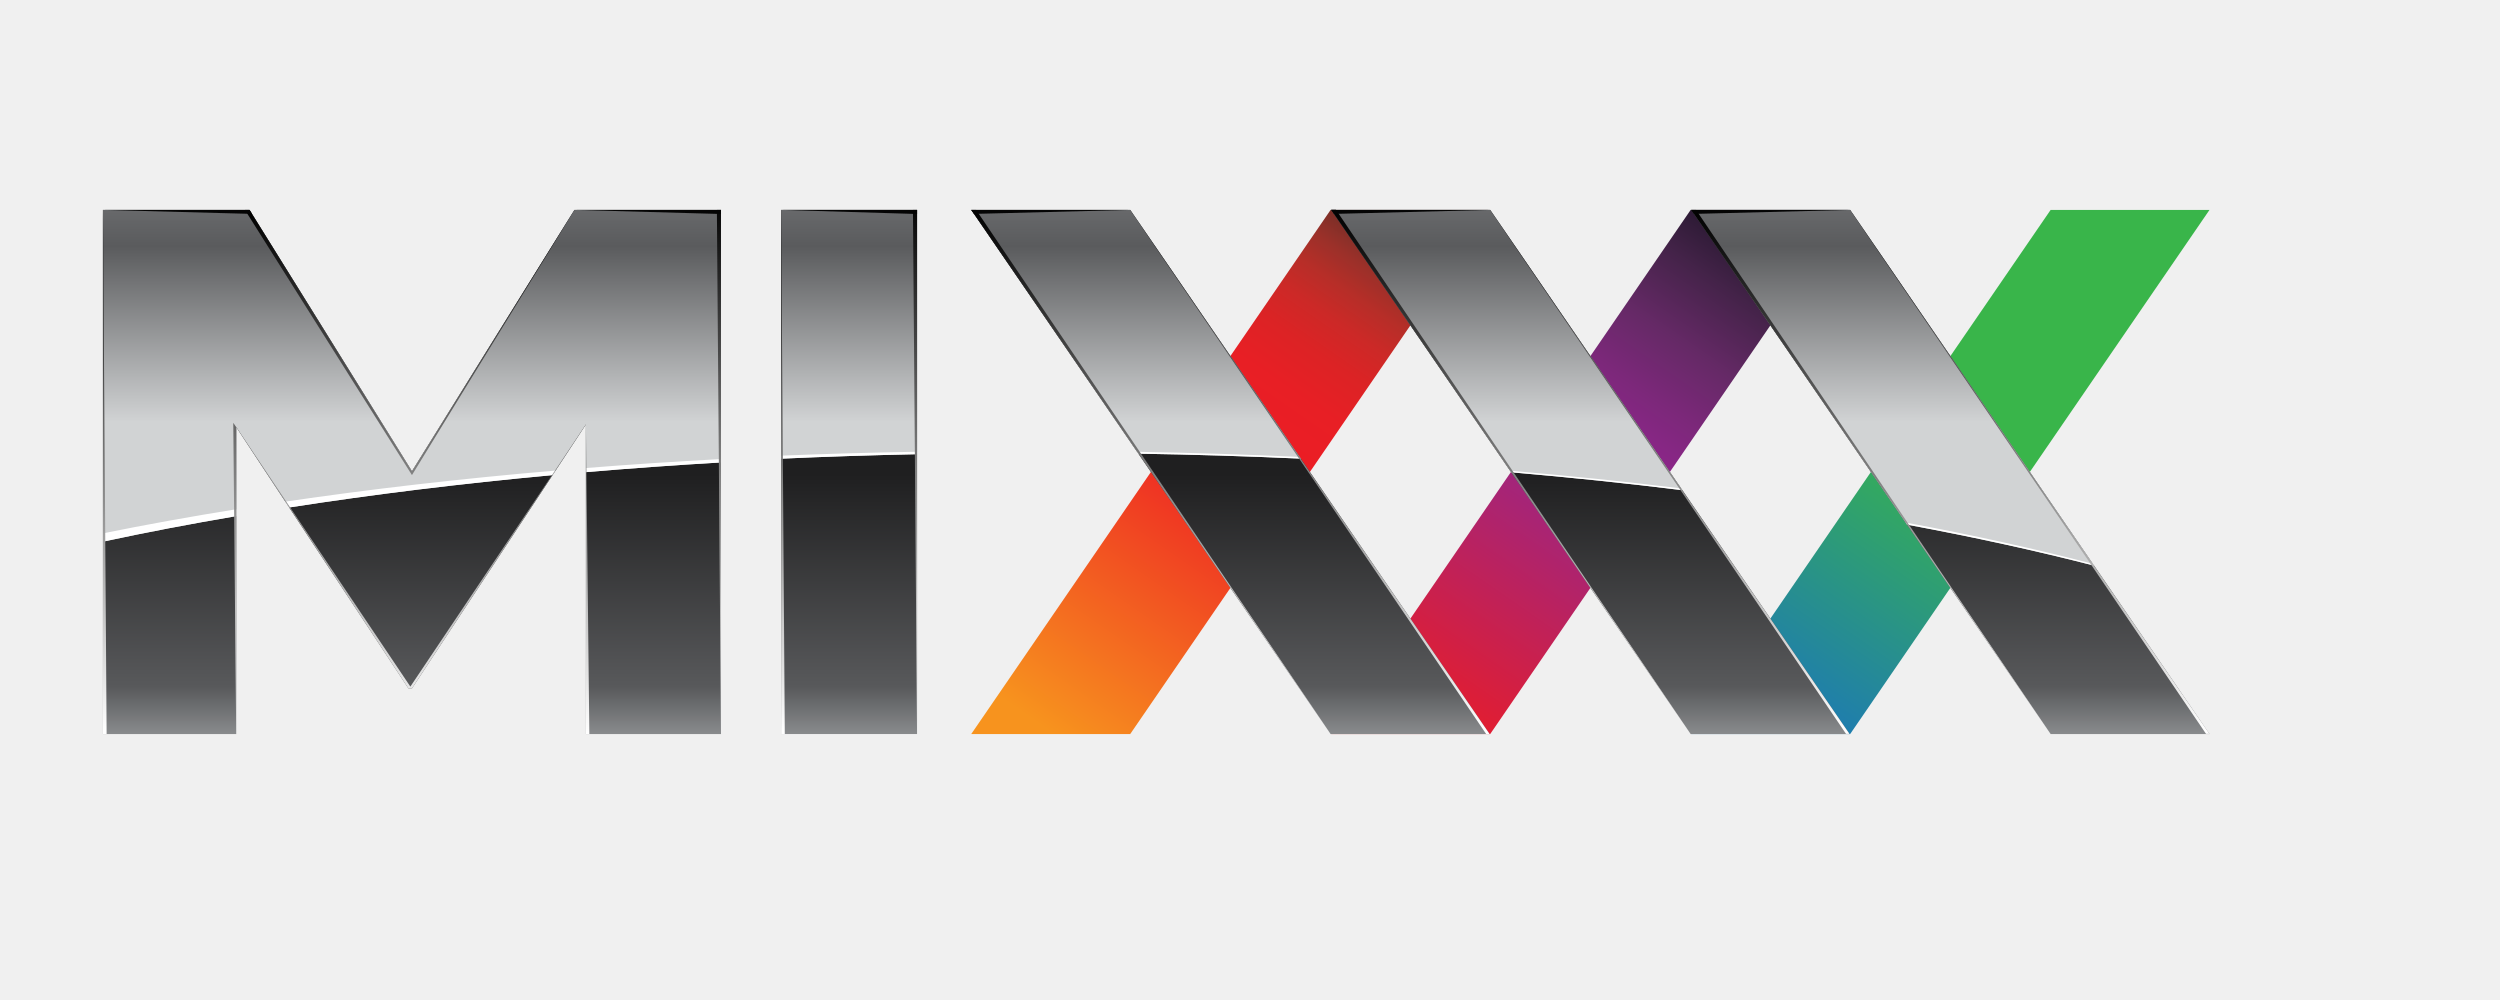
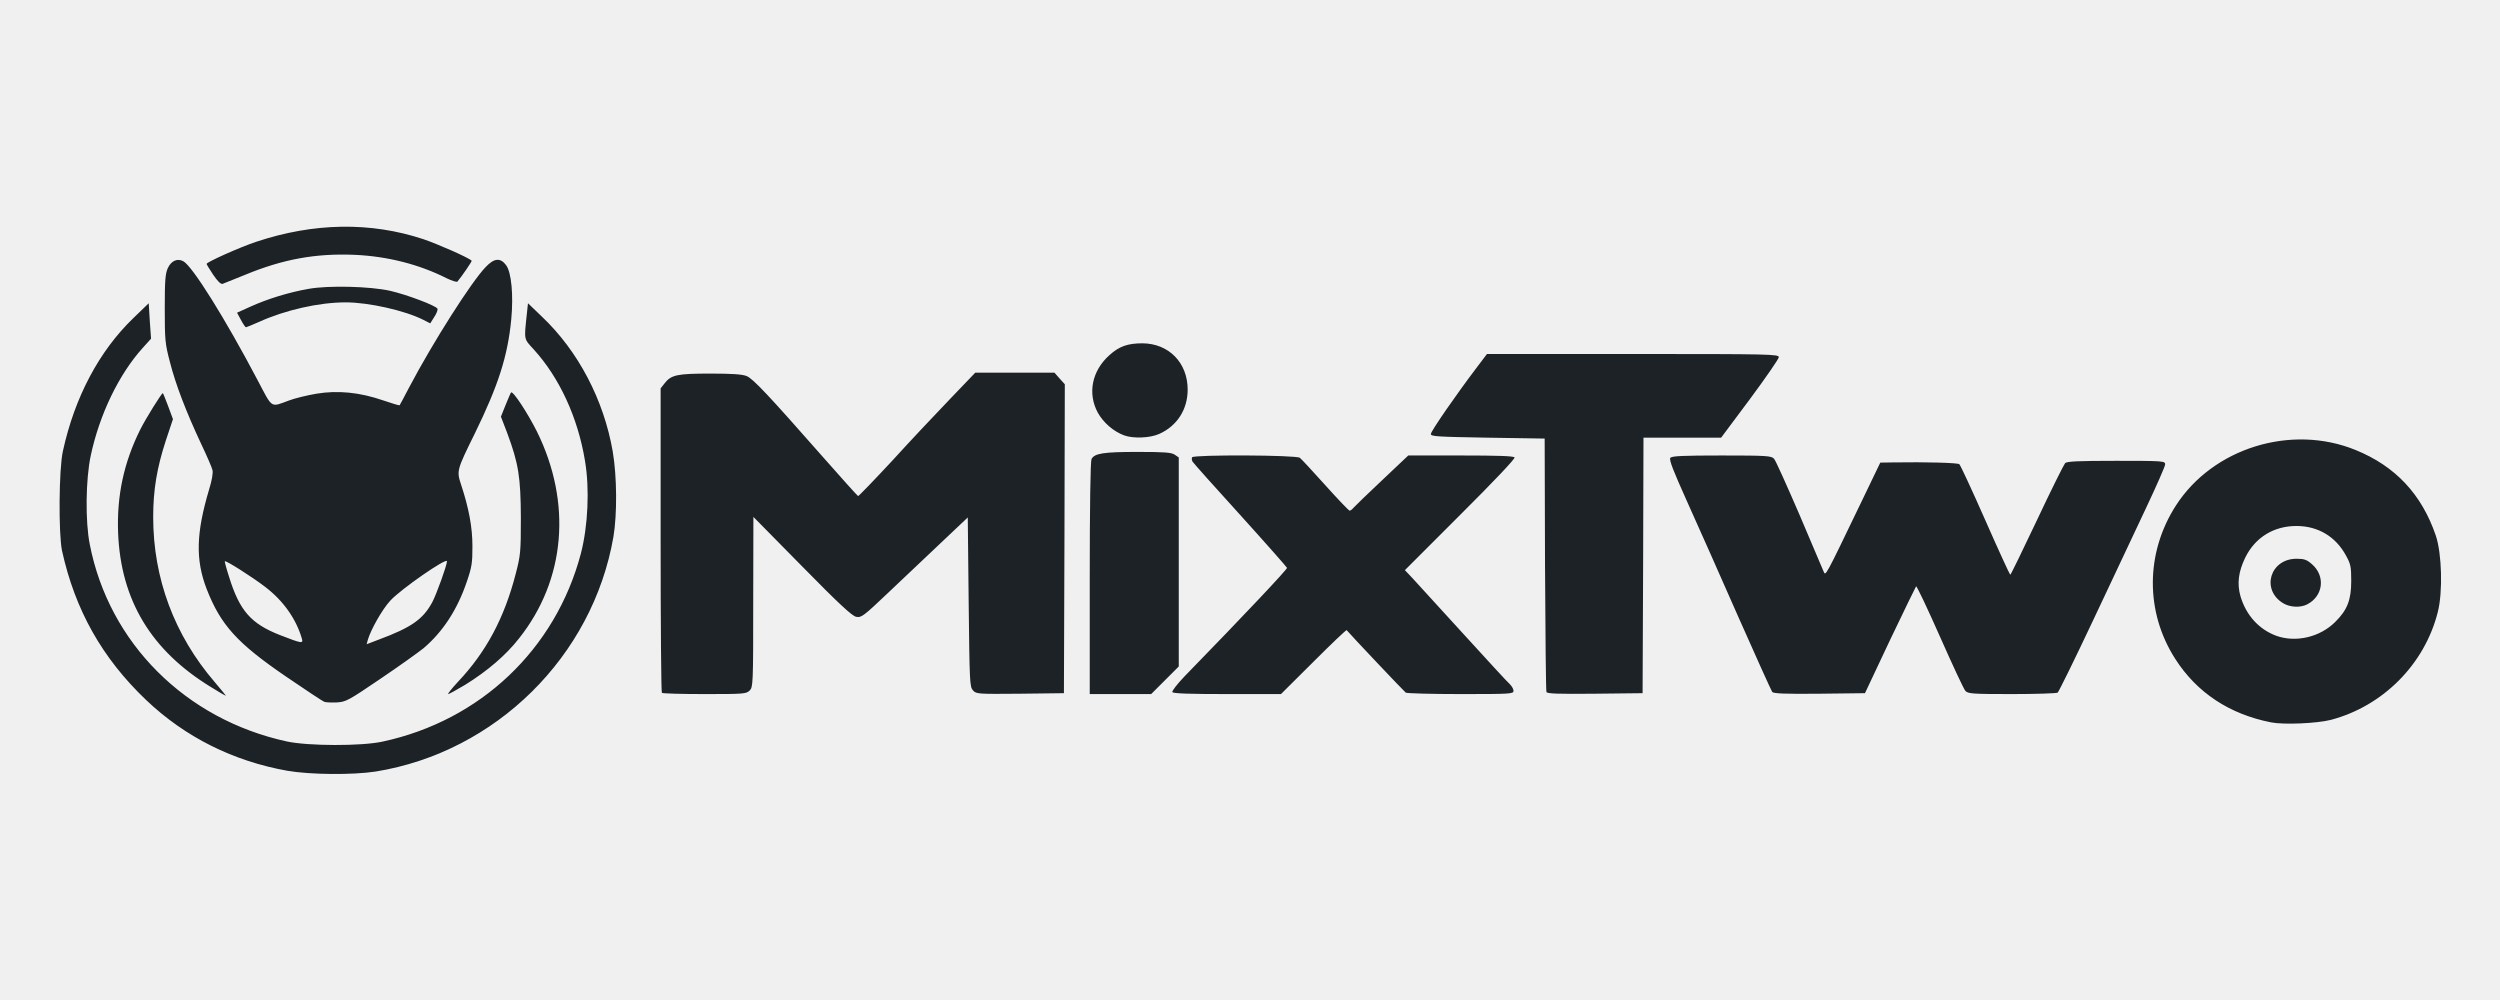
- <svg xmlns="http://www.w3.org/2000/svg" width="340" height="136" viewBox="0 0 340 136" version="1.1" id="svg3084">
-   <defs id="defs3078">
-     <linearGradient gradientTransform="translate(-239.3499,-21.7354)" y2="177.135" x2="20.25" y1="211.925" x1="20.25" gradientUnits="userSpaceOnUse" id="SVGID_23_">
-       <stop id="stop441" style="stop-color:#FFFFFF" offset="0" />
-       <stop id="stop443" style="stop-color:#000000" offset="1" />
-     </linearGradient>
-     <linearGradient gradientTransform="translate(-239.3499,-21.7354)" y2="177.241" x2="20.31" y1="211.636" x1="20.31" gradientUnits="userSpaceOnUse" id="SVGID_22_">
-       <stop id="stop434" style="stop-color:#FFFFFF" offset="0" />
-       <stop id="stop436" style="stop-color:#000000" offset="1" />
-     </linearGradient>
-     <linearGradient gradientTransform="translate(-239.3499,-21.7354)" y2="177.528" x2="8.663" y1="211.636" x1="8.663" gradientUnits="userSpaceOnUse" id="SVGID_21_">
-       <stop id="stop427" style="stop-color:#FFFFFF" offset="0" />
-       <stop id="stop429" style="stop-color:#000000" offset="1" />
-     </linearGradient>
-     <linearGradient gradientTransform="translate(-239.3499,-21.7354)" y2="176.641" x2="31.853" y1="211.636" x1="31.853" gradientUnits="userSpaceOnUse" id="SVGID_20_">
-       <stop id="stop420" style="stop-color:#FFFFFF" offset="0" />
-       <stop id="stop422" style="stop-color:#000000" offset="1" />
-     </linearGradient>
-     <linearGradient gradientTransform="translate(-239.3499,-21.7354)" y2="175.927" x2="126.626" y1="211.624" x1="126.626" gradientUnits="userSpaceOnUse" id="SVGID_18_">
-       <stop id="stop404" style="stop-color:#FFFFFF" offset="0" />
-       <stop id="stop406" style="stop-color:#000000" offset="1" />
-     </linearGradient>
-     <linearGradient gradientTransform="translate(-239.3499,-21.7354)" y2="177.22" x2="116.18" y1="211.975" x1="116.18" gradientUnits="userSpaceOnUse" id="SVGID_19_">
-       <stop id="stop411" style="stop-color:#FFFFFF" offset="0" />
-       <stop id="stop413" style="stop-color:#000000" offset="1" />
-     </linearGradient>
-     <linearGradient gradientTransform="translate(-239.3499,-21.7354)" y2="175.927" x2="102.966" y1="211.624" x1="102.966" gradientUnits="userSpaceOnUse" id="SVGID_16_">
-       <stop id="stop388" style="stop-color:#FFFFFF" offset="0" />
-       <stop id="stop390" style="stop-color:#000000" offset="1" />
-     </linearGradient>
-     <linearGradient gradientTransform="translate(-239.3499,-21.7354)" y2="177.22" x2="92.521" y1="211.975" x1="92.521" gradientUnits="userSpaceOnUse" id="SVGID_17_">
-       <stop id="stop395" style="stop-color:#FFFFFF" offset="0" />
-       <stop id="stop397" style="stop-color:#000000" offset="1" />
-     </linearGradient>
-     <linearGradient gradientTransform="translate(-239.3499,-21.7354)" y2="175.938" x2="79.318" y1="211.636" x1="79.318" gradientUnits="userSpaceOnUse" id="SVGID_14_">
-       <stop id="stop372" style="stop-color:#FFFFFF" offset="0" />
-       <stop id="stop374" style="stop-color:#000000" offset="1" />
-     </linearGradient>
-     <linearGradient gradientTransform="translate(-239.3499,-21.7354)" y2="177.232" x2="68.873" y1="211.986" x1="68.873" gradientUnits="userSpaceOnUse" id="SVGID_15_">
-       <stop id="stop379" style="stop-color:#FFFFFF" offset="0" />
-       <stop id="stop381" style="stop-color:#000000" offset="1" />
-     </linearGradient>
-     <linearGradient gradientTransform="translate(-239.3499,-21.7354)" y2="177.644" x2="0.151" y1="211.457" x1="0.151" gradientUnits="userSpaceOnUse" id="SVGID_13_">
-       <stop id="stop365" style="stop-color:#FFFFFF" offset="0" />
-       <stop id="stop367" style="stop-color:#000000" offset="1" />
-     </linearGradient>
-     <linearGradient gradientTransform="translate(-239.3499,-21.7354)" y2="177.644" x2="44.689" y1="211.457" x1="44.689" gradientUnits="userSpaceOnUse" id="SVGID_12_">
-       <stop id="stop358" style="stop-color:#FFFFFF" offset="0" />
-       <stop id="stop360" style="stop-color:#000000" offset="1" />
-     </linearGradient>
-     <linearGradient gradientTransform="translate(-239.3499,-21.7354)" y2="176.29" x2="40.463" y1="212.223" x1="40.463" gradientUnits="userSpaceOnUse" id="SVGID_11_">
-       <stop id="stop351" style="stop-color:#FFFFFF" offset="0" />
-       <stop id="stop353" style="stop-color:#000000" offset="1" />
-     </linearGradient>
-     <linearGradient gradientTransform="translate(-239.3499,-21.7354)" y2="176.29" x2="53.368" y1="212.223" x1="53.368" gradientUnits="userSpaceOnUse" id="SVGID_10_">
-       <stop id="stop344" style="stop-color:#FFFFFF" offset="0" />
-       <stop id="stop346" style="stop-color:#000000" offset="1" />
-     </linearGradient>
-     <linearGradient y2="191.133" x2="65.429" y1="172.518" x1="65.429" gradientUnits="userSpaceOnUse" id="SVGID_9_" gradientTransform="matrix(0.2645833,0,0,0.2645833,1.6526213e-7,260.2229)">
-       <stop id="stop333" style="stop-color:#828486" offset="0" />
-       <stop id="stop335" style="stop-color:#5A5B5D" offset="0.379" />
-       <stop id="stop337" style="stop-color:#D1D3D4" offset="1" />
-     </linearGradient>
-     <linearGradient gradientTransform="translate(-239.3499,-21.7354)" y2="213.476" x2="74.096" y1="177.286" x1="74.096" gradientUnits="userSpaceOnUse" id="SVGID_4_">
-       <stop id="stop286" style="stop-color:#1F1F20" offset="0.478" />
-       <stop id="stop288" style="stop-color:#58595B" offset="0.863" />
-       <stop id="stop290" style="stop-color:#A5A8AA" offset="1" />
-     </linearGradient>
-     <linearGradient gradientTransform="translate(-239.3499,-21.7354)" y2="213.476" x2="97.754" y1="177.286" x1="97.754" gradientUnits="userSpaceOnUse" id="SVGID_5_">
-       <stop id="stop295" style="stop-color:#1F1F20" offset="0.478" />
-       <stop id="stop297" style="stop-color:#58595B" offset="0.863" />
-       <stop id="stop299" style="stop-color:#A5A8AA" offset="1" />
-     </linearGradient>
-     <linearGradient gradientTransform="translate(-239.3499,-21.7354)" y2="213.476" x2="121.411" y1="177.286" x1="121.411" gradientUnits="userSpaceOnUse" id="SVGID_6_">
-       <stop id="stop304" style="stop-color:#1F1F20" offset="0.478" />
-       <stop id="stop306" style="stop-color:#58595B" offset="0.863" />
-       <stop id="stop308" style="stop-color:#A5A8AA" offset="1" />
-     </linearGradient>
-     <linearGradient gradientTransform="translate(-239.3499,-21.7354)" y2="213.476" x2="49.035" y1="177.286" x1="49.035" gradientUnits="userSpaceOnUse" id="SVGID_7_">
-       <stop id="stop313" style="stop-color:#1F1F20" offset="0.478" />
-       <stop id="stop315" style="stop-color:#58595B" offset="0.863" />
-       <stop id="stop317" style="stop-color:#A5A8AA" offset="1" />
-     </linearGradient>
-     <linearGradient gradientTransform="translate(-239.3499,-21.7354)" y2="213.476" x2="20.309" y1="177.286" x1="20.309" gradientUnits="userSpaceOnUse" id="SVGID_8_">
-       <stop id="stop322" style="stop-color:#1F1F20" offset="0.478" />
-       <stop id="stop324" style="stop-color:#58595B" offset="0.863" />
-       <stop id="stop326" style="stop-color:#A5A8AA" offset="1" />
-     </linearGradient>
-     <linearGradient gradientTransform="translate(-239.3499,-21.7354)" y2="211.5" x2="85.934" y1="177.134" x1="109.707" gradientUnits="userSpaceOnUse" id="SVGID_3_">
-       <stop id="stop267" style="stop-color:#130E1E" offset="0" />
-       <stop id="stop269" style="stop-color:#1C1426" offset="0.023" />
-       <stop id="stop271" style="stop-color:#442349" offset="0.145" />
-       <stop id="stop273" style="stop-color:#652966" offset="0.255" />
-       <stop id="stop275" style="stop-color:#7C287A" offset="0.351" />
-       <stop id="stop277" style="stop-color:#8B2688" offset="0.429" />
-       <stop id="stop279" style="stop-color:#91278F" offset="0.478" />
-       <stop id="stop281" style="stop-color:#ED1C24" offset="1" />
-     </linearGradient>
-     <linearGradient gradientTransform="translate(-239.3499,-21.7354)" y2="211.5" x2="62.274" y1="177.132" x1="86.048" gradientUnits="userSpaceOnUse" id="SVGID_2_">
-       <stop id="stop242" style="stop-color:#381F1F" offset="0" />
-       <stop id="stop244" style="stop-color:#3A1F20" offset="0.002" />
-       <stop id="stop246" style="stop-color:#5B2926" offset="0.038" />
-       <stop id="stop248" style="stop-color:#7C2F28" offset="0.076" />
-       <stop id="stop250" style="stop-color:#9B3029" offset="0.117" />
-       <stop id="stop252" style="stop-color:#B62E28" offset="0.163" />
-       <stop id="stop254" style="stop-color:#CC2927" offset="0.213" />
-       <stop id="stop256" style="stop-color:#DC2325" offset="0.271" />
-       <stop id="stop258" style="stop-color:#E81F25" offset="0.344" />
-       <stop id="stop260" style="stop-color:#ED1C24" offset="0.478" />
-       <stop id="stop262" style="stop-color:#F7931E" offset="1" />
-     </linearGradient>
-     <linearGradient gradientTransform="translate(-239.3499,-21.7354)" y2="211.5" x2="109.59" y1="177.134" x1="133.363" gradientUnits="userSpaceOnUse" id="SVGID_1_">
-       <stop id="stop235" style="stop-color:#39B54A" offset="0.478" />
-       <stop id="stop237" style="stop-color:#1B75BC" offset="1" />
-     </linearGradient>
-     <linearGradient y2="177.135" x2="20.25" y1="211.925" x1="20.25" gradientUnits="userSpaceOnUse" id="SVGID_23_-3">
-       <stop id="stop441-6" style="stop-color:#FFFFFF" offset="0" />
-       <stop id="stop443-7" style="stop-color:#000000" offset="1" />
-     </linearGradient>
-     <linearGradient y2="177.241" x2="20.31" y1="211.636" x1="20.31" gradientUnits="userSpaceOnUse" id="SVGID_22_-5">
-       <stop id="stop434-3" style="stop-color:#FFFFFF" offset="0" />
-       <stop id="stop436-5" style="stop-color:#000000" offset="1" />
-     </linearGradient>
-     <linearGradient y2="177.528" x2="8.663" y1="211.636" x1="8.663" gradientUnits="userSpaceOnUse" id="SVGID_21_-6">
-       <stop id="stop427-2" style="stop-color:#FFFFFF" offset="0" />
-       <stop id="stop429-9" style="stop-color:#000000" offset="1" />
-     </linearGradient>
-     <linearGradient y2="176.641" x2="31.853" y1="211.636" x1="31.853" gradientUnits="userSpaceOnUse" id="SVGID_20_-1">
-       <stop id="stop420-2" style="stop-color:#FFFFFF" offset="0" />
-       <stop id="stop422-7" style="stop-color:#000000" offset="1" />
-     </linearGradient>
-     <linearGradient y2="175.927" x2="126.626" y1="211.624" x1="126.626" gradientUnits="userSpaceOnUse" id="SVGID_18_-0">
-       <stop id="stop404-9" style="stop-color:#FFFFFF" offset="0" />
-       <stop id="stop406-3" style="stop-color:#000000" offset="1" />
-     </linearGradient>
-     <linearGradient y2="177.22" x2="116.18" y1="211.975" x1="116.18" gradientUnits="userSpaceOnUse" id="SVGID_19_-6">
-       <stop id="stop411-0" style="stop-color:#FFFFFF" offset="0" />
-       <stop id="stop413-6" style="stop-color:#000000" offset="1" />
-     </linearGradient>
-     <linearGradient y2="175.927" x2="102.966" y1="211.624" x1="102.966" gradientUnits="userSpaceOnUse" id="SVGID_16_-2">
-       <stop id="stop388-6" style="stop-color:#FFFFFF" offset="0" />
-       <stop id="stop390-1" style="stop-color:#000000" offset="1" />
-     </linearGradient>
-     <linearGradient y2="177.22" x2="92.521" y1="211.975" x1="92.521" gradientUnits="userSpaceOnUse" id="SVGID_17_-8">
-       <stop id="stop395-7" style="stop-color:#FFFFFF" offset="0" />
-       <stop id="stop397-9" style="stop-color:#000000" offset="1" />
-     </linearGradient>
-     <linearGradient y2="175.938" x2="79.318" y1="211.636" x1="79.318" gradientUnits="userSpaceOnUse" id="SVGID_14_-2">
-       <stop id="stop372-0" style="stop-color:#FFFFFF" offset="0" />
-       <stop id="stop374-2" style="stop-color:#000000" offset="1" />
-     </linearGradient>
-     <linearGradient y2="177.232" x2="68.873" y1="211.986" x1="68.873" gradientUnits="userSpaceOnUse" id="SVGID_15_-3">
-       <stop id="stop379-7" style="stop-color:#FFFFFF" offset="0" />
-       <stop id="stop381-5" style="stop-color:#000000" offset="1" />
-     </linearGradient>
-     <linearGradient y2="177.644" x2="0.151" y1="211.457" x1="0.151" gradientUnits="userSpaceOnUse" id="SVGID_13_-9">
-       <stop id="stop365-2" style="stop-color:#FFFFFF" offset="0" />
-       <stop id="stop367-2" style="stop-color:#000000" offset="1" />
-     </linearGradient>
-     <linearGradient y2="177.644" x2="44.689" y1="211.457" x1="44.689" gradientUnits="userSpaceOnUse" id="SVGID_12_-8">
-       <stop id="stop358-9" style="stop-color:#FFFFFF" offset="0" />
-       <stop id="stop360-7" style="stop-color:#000000" offset="1" />
-     </linearGradient>
-     <linearGradient y2="176.29" x2="40.463" y1="212.223" x1="40.463" gradientUnits="userSpaceOnUse" id="SVGID_11_-3">
-       <stop id="stop351-6" style="stop-color:#FFFFFF" offset="0" />
-       <stop id="stop353-1" style="stop-color:#000000" offset="1" />
-     </linearGradient>
-     <linearGradient y2="176.29" x2="53.368" y1="212.223" x1="53.368" gradientUnits="userSpaceOnUse" id="SVGID_10_-2">
-       <stop id="stop344-9" style="stop-color:#FFFFFF" offset="0" />
-       <stop id="stop346-3" style="stop-color:#000000" offset="1" />
-     </linearGradient>
-     <linearGradient gradientTransform="matrix(2.069444,0,0,2.069444,14,-338.1378)" y2="191.133" x2="65.429" y1="172.518" x1="65.429" gradientUnits="userSpaceOnUse" id="SVGID_9_-1">
-       <stop id="stop333-9" style="stop-color:#828486" offset="0" />
-       <stop id="stop335-4" style="stop-color:#5A5B5D" offset="0.379" />
-       <stop id="stop337-7" style="stop-color:#D1D3D4" offset="1" />
-     </linearGradient>
-     <linearGradient y2="213.476" x2="74.096" y1="177.286" x1="74.096" gradientUnits="userSpaceOnUse" id="SVGID_4_-8">
-       <stop id="stop286-4" style="stop-color:#1F1F20" offset="0.478" />
-       <stop id="stop288-5" style="stop-color:#58595B" offset="0.863" />
-       <stop id="stop290-0" style="stop-color:#A5A8AA" offset="1" />
-     </linearGradient>
-     <linearGradient y2="213.476" x2="97.754" y1="177.286" x1="97.754" gradientUnits="userSpaceOnUse" id="SVGID_5_-3">
-       <stop id="stop295-6" style="stop-color:#1F1F20" offset="0.478" />
-       <stop id="stop297-1" style="stop-color:#58595B" offset="0.863" />
-       <stop id="stop299-0" style="stop-color:#A5A8AA" offset="1" />
-     </linearGradient>
-     <linearGradient y2="213.476" x2="121.411" y1="177.286" x1="121.411" gradientUnits="userSpaceOnUse" id="SVGID_6_-6">
-       <stop id="stop304-3" style="stop-color:#1F1F20" offset="0.478" />
-       <stop id="stop306-2" style="stop-color:#58595B" offset="0.863" />
-       <stop id="stop308-0" style="stop-color:#A5A8AA" offset="1" />
-     </linearGradient>
-     <linearGradient y2="213.476" x2="49.035" y1="177.286" x1="49.035" gradientUnits="userSpaceOnUse" id="SVGID_7_-6">
-       <stop id="stop313-1" style="stop-color:#1F1F20" offset="0.478" />
-       <stop id="stop315-5" style="stop-color:#58595B" offset="0.863" />
-       <stop id="stop317-5" style="stop-color:#A5A8AA" offset="1" />
-     </linearGradient>
-     <linearGradient y2="213.476" x2="20.309" y1="177.286" x1="20.309" gradientUnits="userSpaceOnUse" id="SVGID_8_-4">
-       <stop id="stop322-7" style="stop-color:#1F1F20" offset="0.478" />
-       <stop id="stop324-6" style="stop-color:#58595B" offset="0.863" />
-       <stop id="stop326-5" style="stop-color:#A5A8AA" offset="1" />
-     </linearGradient>
-     <linearGradient y2="211.5" x2="85.934" y1="177.134" x1="109.707" gradientUnits="userSpaceOnUse" id="SVGID_3_-6">
-       <stop id="stop267-9" style="stop-color:#130E1E" offset="0" />
-       <stop id="stop269-3" style="stop-color:#1C1426" offset="0.023" />
-       <stop id="stop271-7" style="stop-color:#442349" offset="0.145" />
-       <stop id="stop273-4" style="stop-color:#652966" offset="0.255" />
-       <stop id="stop275-5" style="stop-color:#7C287A" offset="0.351" />
-       <stop id="stop277-2" style="stop-color:#8B2688" offset="0.429" />
-       <stop id="stop279-5" style="stop-color:#91278F" offset="0.478" />
-       <stop id="stop281-4" style="stop-color:#ED1C24" offset="1" />
-     </linearGradient>
-     <linearGradient y2="211.5" x2="62.274" y1="177.132" x1="86.048" gradientUnits="userSpaceOnUse" id="SVGID_2_-7">
-       <stop id="stop242-4" style="stop-color:#381F1F" offset="0" />
-       <stop id="stop244-4" style="stop-color:#3A1F20" offset="0.002" />
-       <stop id="stop246-3" style="stop-color:#5B2926" offset="0.038" />
-       <stop id="stop248-0" style="stop-color:#7C2F28" offset="0.076" />
-       <stop id="stop250-7" style="stop-color:#9B3029" offset="0.117" />
-       <stop id="stop252-8" style="stop-color:#B62E28" offset="0.163" />
-       <stop id="stop254-6" style="stop-color:#CC2927" offset="0.213" />
-       <stop id="stop256-8" style="stop-color:#DC2325" offset="0.271" />
-       <stop id="stop258-8" style="stop-color:#E81F25" offset="0.344" />
-       <stop id="stop260-4" style="stop-color:#ED1C24" offset="0.478" />
-       <stop id="stop262-3" style="stop-color:#F7931E" offset="1" />
-     </linearGradient>
-     <linearGradient y2="211.5" x2="109.59" y1="177.134" x1="133.363" gradientUnits="userSpaceOnUse" id="SVGID_1_-1">
-       <stop id="stop235-4" style="stop-color:#39B54A" offset="0.478" />
-       <stop id="stop237-9" style="stop-color:#1B75BC" offset="1" />
-     </linearGradient>
-     <linearGradient y2="211.5" x2="109.59" y1="177.134" x1="133.363" gradientUnits="userSpaceOnUse" id="SVGID_1_-1-2">
-       <stop id="stop235-4-0" style="stop-color:#39B54A" offset="0.478" />
-       <stop id="stop237-9-6" style="stop-color:#1B75BC" offset="1" />
-     </linearGradient>
-     <linearGradient y2="211.5" x2="62.274" y1="177.132" x1="86.048" gradientUnits="userSpaceOnUse" id="SVGID_2_-7-8">
-       <stop id="stop242-4-9" style="stop-color:#381F1F" offset="0" />
-       <stop id="stop244-4-2" style="stop-color:#3A1F20" offset="0.002" />
-       <stop id="stop246-3-6" style="stop-color:#5B2926" offset="0.038" />
-       <stop id="stop248-0-6" style="stop-color:#7C2F28" offset="0.076" />
-       <stop id="stop250-7-4" style="stop-color:#9B3029" offset="0.117" />
-       <stop id="stop252-8-9" style="stop-color:#B62E28" offset="0.163" />
-       <stop id="stop254-6-5" style="stop-color:#CC2927" offset="0.213" />
-       <stop id="stop256-8-0" style="stop-color:#DC2325" offset="0.271" />
-       <stop id="stop258-8-4" style="stop-color:#E81F25" offset="0.344" />
-       <stop id="stop260-4-8" style="stop-color:#ED1C24" offset="0.478" />
-       <stop id="stop262-3-7" style="stop-color:#F7931E" offset="1" />
-     </linearGradient>
-     <linearGradient y2="211.5" x2="85.934" y1="177.134" x1="109.707" gradientUnits="userSpaceOnUse" id="SVGID_3_-6-1">
-       <stop id="stop267-9-7" style="stop-color:#130E1E" offset="0" />
-       <stop id="stop269-3-2" style="stop-color:#1C1426" offset="0.023" />
-       <stop id="stop271-7-7" style="stop-color:#442349" offset="0.145" />
-       <stop id="stop273-4-2" style="stop-color:#652966" offset="0.255" />
-       <stop id="stop275-5-2" style="stop-color:#7C287A" offset="0.351" />
-       <stop id="stop277-2-6" style="stop-color:#8B2688" offset="0.429" />
-       <stop id="stop279-5-1" style="stop-color:#91278F" offset="0.478" />
-       <stop id="stop281-4-0" style="stop-color:#ED1C24" offset="1" />
-     </linearGradient>
-     <linearGradient y2="208.503" x2="74.096" y1="177.286" x1="74.096" gradientUnits="userSpaceOnUse" id="SVGID_4_-8-6">
-       <stop id="stop286-4-1" style="stop-color:#1F1F20" offset="0.478" />
-       <stop id="stop288-5-5" style="stop-color:#58595B" offset="1" />
-     </linearGradient>
-     <linearGradient y2="208.503" x2="97.754" y1="177.286" x1="97.754" gradientUnits="userSpaceOnUse" id="SVGID_5_-3-4">
-       <stop id="stop295-6-9" style="stop-color:#1F1F20" offset="0.478" />
-       <stop id="stop297-1-0" style="stop-color:#58595B" offset="1" />
-     </linearGradient>
-     <linearGradient y2="208.503" x2="121.411" y1="177.286" x1="121.411" gradientUnits="userSpaceOnUse" id="SVGID_6_-6-1">
-       <stop id="stop304-3-7" style="stop-color:#1F1F20" offset="0.478" />
-       <stop id="stop306-2-7" style="stop-color:#58595B" offset="1" />
-     </linearGradient>
-     <linearGradient y2="208.503" x2="49.035" y1="177.286" x1="49.035" gradientUnits="userSpaceOnUse" id="SVGID_7_-6-1">
-       <stop id="stop313-1-5" style="stop-color:#1F1F20" offset="0.478" />
-       <stop id="stop315-5-9" style="stop-color:#58595B" offset="1" />
-     </linearGradient>
-     <linearGradient y2="213.476" x2="20.309" y1="177.286" x1="20.309" gradientUnits="userSpaceOnUse" id="SVGID_8_-4-7">
-       <stop id="stop322-7-6" style="stop-color:#1F1F20" offset="0.478" />
-       <stop id="stop324-6-7" style="stop-color:#58595B" offset="0.863" />
-       <stop id="stop326-5-3" style="stop-color:#A5A8AA" offset="1" />
-     </linearGradient>
-     <linearGradient y2="176.29" x2="53.368" y1="212.223" x1="53.368" gradientUnits="userSpaceOnUse" id="SVGID_10_-2-3">
-       <stop id="stop344-9-9" style="stop-color:#FFFFFF" offset="0" />
-       <stop id="stop346-3-4" style="stop-color:#000000" offset="1" />
-     </linearGradient>
-     <linearGradient y2="176.29" x2="40.463" y1="212.223" x1="40.463" gradientUnits="userSpaceOnUse" id="SVGID_11_-3-8">
-       <stop id="stop351-6-1" style="stop-color:#FFFFFF" offset="0" />
-       <stop id="stop353-1-2" style="stop-color:#000000" offset="1" />
-     </linearGradient>
-     <linearGradient y2="177.644" x2="44.689" y1="211.457" x1="44.689" gradientUnits="userSpaceOnUse" id="SVGID_12_-8-9">
-       <stop id="stop358-9-3" style="stop-color:#FFFFFF" offset="0" />
-       <stop id="stop360-7-9" style="stop-color:#000000" offset="1" />
-     </linearGradient>
-     <linearGradient y2="177.644" x2="0.151" y1="211.457" x1="0.151" gradientUnits="userSpaceOnUse" id="SVGID_13_-9-0">
-       <stop id="stop365-2-8" style="stop-color:#FFFFFF" offset="0" />
-       <stop id="stop367-2-8" style="stop-color:#000000" offset="1" />
-     </linearGradient>
-     <linearGradient y2="175.938" x2="79.318" y1="211.636" x1="79.318" gradientUnits="userSpaceOnUse" id="SVGID_14_-2-5">
-       <stop id="stop372-0-0" style="stop-color:#FFFFFF" offset="0" />
-       <stop id="stop374-2-9" style="stop-color:#000000" offset="1" />
-     </linearGradient>
-     <linearGradient y2="177.232" x2="68.873" y1="211.986" x1="68.873" gradientUnits="userSpaceOnUse" id="SVGID_15_-3-6">
-       <stop id="stop379-7-3" style="stop-color:#FFFFFF" offset="0" />
-       <stop id="stop381-5-8" style="stop-color:#000000" offset="1" />
-     </linearGradient>
-     <linearGradient y2="175.927" x2="102.966" y1="211.624" x1="102.966" gradientUnits="userSpaceOnUse" id="SVGID_16_-2-5">
-       <stop id="stop388-6-6" style="stop-color:#FFFFFF" offset="0" />
-       <stop id="stop390-1-1" style="stop-color:#000000" offset="1" />
-     </linearGradient>
-     <linearGradient y2="177.22" x2="92.521" y1="211.975" x1="92.521" gradientUnits="userSpaceOnUse" id="SVGID_17_-8-1">
-       <stop id="stop395-7-5" style="stop-color:#FFFFFF" offset="0" />
-       <stop id="stop397-9-9" style="stop-color:#000000" offset="1" />
-     </linearGradient>
-     <linearGradient y2="175.927" x2="126.626" y1="211.624" x1="126.626" gradientUnits="userSpaceOnUse" id="SVGID_18_-0-8">
-       <stop id="stop404-9-4" style="stop-color:#FFFFFF" offset="0" />
-       <stop id="stop406-3-8" style="stop-color:#000000" offset="1" />
-     </linearGradient>
-     <linearGradient y2="177.22" x2="116.18" y1="211.975" x1="116.18" gradientUnits="userSpaceOnUse" id="SVGID_19_-6-1">
-       <stop id="stop411-0-0" style="stop-color:#FFFFFF" offset="0" />
-       <stop id="stop413-6-3" style="stop-color:#000000" offset="1" />
-     </linearGradient>
-     <linearGradient y2="176.641" x2="31.853" y1="211.636" x1="31.853" gradientUnits="userSpaceOnUse" id="SVGID_20_-1-0">
-       <stop id="stop420-2-4" style="stop-color:#FFFFFF" offset="0" />
-       <stop id="stop422-7-4" style="stop-color:#000000" offset="1" />
-     </linearGradient>
-     <linearGradient y2="177.528" x2="8.663" y1="211.636" x1="8.663" gradientUnits="userSpaceOnUse" id="SVGID_21_-6-4">
-       <stop id="stop427-2-4" style="stop-color:#FFFFFF" offset="0" />
-       <stop id="stop429-9-7" style="stop-color:#000000" offset="1" />
-     </linearGradient>
-     <linearGradient y2="177.241" x2="20.31" y1="211.636" x1="20.31" gradientUnits="userSpaceOnUse" id="SVGID_22_-5-6" gradientTransform="matrix(2.069444,0,0,2.069444,14,-338.1378)">
-       <stop id="stop434-3-3" style="stop-color:#FFFFFF" offset="0" />
-       <stop id="stop436-5-1" style="stop-color:#000000" offset="1" />
-     </linearGradient>
-     <linearGradient y2="177.135" x2="20.25" y1="211.925" x1="20.25" gradientUnits="userSpaceOnUse" id="SVGID_23_-3-7">
-       <stop id="stop441-6-5" style="stop-color:#FFFFFF" offset="0" />
-       <stop id="stop443-7-9" style="stop-color:#000000" offset="1" />
-     </linearGradient>
-     <linearGradient y2="176.29" x2="53.368" y1="212.223" x1="53.368" gradientUnits="userSpaceOnUse" id="SVGID_10_-2-35">
-       <stop id="stop344-9-6" style="stop-color:#FFFFFF" offset="0" />
-       <stop id="stop346-3-2" style="stop-color:#000000" offset="1" />
-     </linearGradient>
-     <linearGradient y2="213.476" x2="20.309" y1="177.286" x1="20.309" gradientUnits="userSpaceOnUse" id="SVGID_8_-4-7-8">
-       <stop id="stop322-7-6-4" style="stop-color:#1F1F20" offset="0.478" />
-       <stop id="stop324-6-7-5" style="stop-color:#58595B" offset="0.863" />
-       <stop id="stop326-5-3-0" style="stop-color:#A5A8AA" offset="1" />
-     </linearGradient>
-     <linearGradient y2="213.476" x2="49.035" y1="177.286" x1="49.035" gradientUnits="userSpaceOnUse" id="SVGID_7_-6-1-3" gradientTransform="matrix(2.311421,0,0,2.311421,14,-381.1798)">
-       <stop id="stop313-1-5-6" style="stop-color:#1F1F20" offset="0.478" />
-       <stop id="stop315-5-9-1" style="stop-color:#58595B" offset="0.863" />
-       <stop id="stop317-5-7" style="stop-color:#A5A8AA" offset="1" />
-     </linearGradient>
-     <linearGradient y2="213.476" x2="74.096" y1="177.286" x1="74.096" gradientUnits="userSpaceOnUse" id="SVGID_4_-8-6-0">
-       <stop id="stop286-4-1-6" style="stop-color:#1F1F20" offset="0.478" />
-       <stop id="stop288-5-5-3" style="stop-color:#58595B" offset="0.863" />
-       <stop id="stop290-0-9" style="stop-color:#A5A8AA" offset="1" />
-     </linearGradient>
-     <linearGradient y2="213.476" x2="121.411" y1="177.286" x1="121.411" gradientUnits="userSpaceOnUse" id="SVGID_6_-6-1-2">
-       <stop id="stop304-3-7-0" style="stop-color:#1F1F20" offset="0.478" />
-       <stop id="stop306-2-7-6" style="stop-color:#58595B" offset="0.863" />
-       <stop id="stop308-0-1" style="stop-color:#A5A8AA" offset="1" />
-     </linearGradient>
-     <linearGradient y2="213.476" x2="97.754" y1="177.286" x1="97.754" gradientUnits="userSpaceOnUse" id="SVGID_5_-3-4-1">
-       <stop id="stop295-6-9-5" style="stop-color:#1F1F20" offset="0.478" />
-       <stop id="stop297-1-0-5" style="stop-color:#58595B" offset="0.863" />
-       <stop id="stop299-0-9" style="stop-color:#A5A8AA" offset="1" />
-     </linearGradient>
-   </defs>
-   <polygon transform="matrix(2.069444,0,0,2.069444,14,-338.1378)" style="fill:url(#SVGID_1_-1-2)" id="polygon240" points="114.823,211.636 104.378,211.636 127.999,177.19 138.439,177.19 " />
-   <polygon transform="matrix(2.069444,0,0,2.069444,14,-338.1378)" style="fill:url(#SVGID_2_-7-8)" id="polygon265" points="67.51,211.636 57.062,211.636 80.68,177.19 91.126,177.19 " />
-   <polygon transform="matrix(2.069444,0,0,2.069444,14,-338.1378)" style="fill:url(#SVGID_3_-6-1)" id="polygon284" points="91.167,211.636 80.722,211.636 104.342,177.19 114.783,177.19 " />
-   <g id="g2471" transform="matrix(0.8953125,0,0,0.8953125,1.465625,3.137218)">
-     <polygon transform="matrix(2.311421,0,0,2.311421,14,-381.1798)" style="fill:url(#SVGID_4_-8-6-0)" id="polygon293-4" points="57.065,177.19 80.68,211.636 91.126,211.636 67.51,177.19 " />
-     <polygon transform="matrix(2.311421,0,0,2.311421,14,-381.1798)" style="fill:url(#SVGID_5_-3-4-1)" id="polygon302-7" points="80.722,177.19 104.342,211.636 114.787,211.636 91.167,177.19 " />
-     <polygon transform="matrix(2.311421,0,0,2.311421,14,-381.1798)" style="fill:url(#SVGID_6_-6-1-2)" id="polygon311-6" points="104.378,177.19 127.999,211.636 138.443,211.636 114.823,177.19 " />
-     <rect style="fill:url(#SVGID_7_-6-1-3);stroke-width:2.311" id="rect320-5" height="79.617" width="20.65" y="28.381" x="117.015" />
-     <polygon transform="matrix(2.311421,0,0,2.311421,14,-381.1798)" style="fill:url(#SVGID_8_-4-7-8)" id="polygon329-6" points="20.307,208.64 31.74,191.289 31.74,211.636 40.618,211.636 40.618,177.19 30.988,177.19 20.307,194.365 9.631,177.19 0,177.19 0,211.636 8.76,211.636 8.76,191.464 20.076,208.64 " />
-   </g>
-   <path style="fill:url(#SVGID_9_-1);stroke-width:2.069" id="path340" d="m 132.093,28.547 22.729,33.153 c 7.477,0.118 14.838,0.347 22.077,0.674 L 153.708,28.547 Z m 48.957,0 24.475,35.686 c 7.986,0.689 15.755,1.5 23.275,2.434 l -26.135,-38.119 z m 70.57,0 h -21.615 l 29.361,42.806 c 9.035,1.678 17.543,3.547 25.438,5.577 z M 106.231,62.382 c 6.07,-0.278 12.245,-0.476 18.488,-0.609 V 28.547 H 106.231 Z M 56.024,64.09 33.931,28.547 H 14 v 45.12 c 5.792,-1.25 11.843,-2.403 18.128,-3.475 V 58.084 l 7.2,10.931 c 11.297,-1.759 23.275,-3.237 35.812,-4.398 l 4.542,-6.895 v 6.49 c 6.008,-0.515 12.137,-0.956 18.37,-1.32 V 28.547 H 78.124 Z" />
-   <path style="fill:#ffffff;stroke-width:2.069" id="path342" d="m 205.374,64.013 0.151,0.22 c 7.986,0.689 15.755,1.5 23.275,2.434 l -0.166,-0.24 C 221.135,65.504 213.366,64.699 205.374,64.014 Z M 14,73.667 c 5.792,-1.25 11.843,-2.403 18.128,-3.475 V 69.257 C 25.839,70.271 19.772,71.364 14,72.539 Z M 284.638,76.688 c -7.835,-2.045 -16.336,-3.932 -25.469,-5.621 l 0.197,0.286 c 9.035,1.678 17.543,3.547 25.438,5.577 z m -129.99,-15.244 0.174,0.255 c 7.477,0.118 14.838,0.347 22.077,0.674 l -0.161,-0.231 c -7.231,-0.333 -14.602,-0.567 -22.089,-0.698 z m -48.417,0.937 c 6.07,-0.278 12.245,-0.476 18.488,-0.609 V 61.438 c -6.246,0.11 -12.415,0.283 -18.488,0.532 z M 39.33,69.017 C 50.627,67.258 62.605,65.78 75.142,64.619 l 0.408,-0.623 c -12.897,1.103 -25.198,2.523 -36.743,4.226 z m 40.354,-4.803 c 6.008,-0.515 12.137,-0.956 18.37,-1.32 v -0.461 c -6.237,0.336 -12.369,0.738 -18.37,1.219 z" />
-   <polygon transform="matrix(2.069444,0,0,2.069444,14,-338.1378)" style="fill:url(#SVGID_10_-2-3)" id="polygon349" points="53.233,177.19 53.502,211.636 53.502,177.19 " />
-   <polygon transform="matrix(2.069444,0,0,2.069444,14.03726,-338.1378)" style="fill:url(#SVGID_11_-3-8)" id="polygon356" points="40.598,177.19 40.329,177.19 40.598,211.636 " />
-   <polygon transform="matrix(2.069444,0,0,2.069444,14,-338.1378)" style="fill:url(#SVGID_12_-8-9)" id="polygon363" points="44.568,211.636 44.81,211.636 44.568,177.19 " />
-   <polygon transform="matrix(2.069444,0,0,2.069444,13.93792,-338.1382)" style="fill:url(#SVGID_13_-9-0)" id="polygon370" points="0.272,211.636 0.03,177.19 0.03,211.636 " />
-   <g transform="matrix(2.069444,0,0,2.069444,14,-338.1378)" id="g386">
-     <linearGradient y2="175.938" x2="79.318" y1="211.636" x1="79.318" gradientUnits="userSpaceOnUse" id="linearGradient4113">
-       <stop id="stop4109" style="stop-color:#FFFFFF" offset="0" />
-       <stop id="stop4111" style="stop-color:#000000" offset="1" />
-     </linearGradient>
-     <polygon style="fill:url(#SVGID_14_-2-5)" id="polygon377" points="90.904,211.636 91.126,211.636 67.51,177.19 " />
-     <linearGradient y2="177.232" x2="68.873" y1="211.986" x1="68.873" gradientUnits="userSpaceOnUse" id="linearGradient4120">
-       <stop id="stop4116" style="stop-color:#FFFFFF" offset="0" />
-       <stop id="stop4118" style="stop-color:#000000" offset="1" />
-     </linearGradient>
-     <polygon style="fill:url(#SVGID_15_-3-6)" id="polygon384" points="80.68,211.636 57.383,177.19 57.065,177.19 " />
-   </g>
-   <g transform="matrix(2.069444,0,0,2.069444,14,-338.1378)" id="g402">
-     <linearGradient y2="175.927" x2="102.966" y1="211.624" x1="102.966" gradientUnits="userSpaceOnUse" id="linearGradient4128">
-       <stop id="stop4124" style="stop-color:#FFFFFF" offset="0" />
-       <stop id="stop4126" style="stop-color:#000000" offset="1" />
-     </linearGradient>
-     <polygon style="fill:url(#SVGID_16_-2-5)" id="polygon393" points="114.552,211.624 114.774,211.624 91.158,177.179 " />
-     <linearGradient y2="177.22" x2="92.521" y1="211.975" x1="92.521" gradientUnits="userSpaceOnUse" id="linearGradient4135">
-       <stop id="stop4131" style="stop-color:#FFFFFF" offset="0" />
-       <stop id="stop4133" style="stop-color:#000000" offset="1" />
-     </linearGradient>
-     <polygon style="fill:url(#SVGID_17_-8-1)" id="polygon400" points="104.329,211.624 81.031,177.179 80.713,177.179 " />
-   </g>
-   <g transform="matrix(2.069444,0,0,2.069444,14,-338.1378)" id="g418">
-     <linearGradient y2="175.927" x2="126.626" y1="211.624" x1="126.626" gradientUnits="userSpaceOnUse" id="linearGradient4143">
-       <stop id="stop4139" style="stop-color:#FFFFFF" offset="0" />
-       <stop id="stop4141" style="stop-color:#000000" offset="1" />
-     </linearGradient>
-     <polygon style="fill:url(#SVGID_18_-0-8)" id="polygon409" points="138.211,211.624 138.434,211.624 114.817,177.179 " />
-     <linearGradient y2="177.22" x2="116.18" y1="211.975" x1="116.18" gradientUnits="userSpaceOnUse" id="linearGradient4150">
-       <stop id="stop4146" style="stop-color:#FFFFFF" offset="0" />
-       <stop id="stop4148" style="stop-color:#000000" offset="1" />
-     </linearGradient>
-     <polygon style="fill:url(#SVGID_19_-6-1)" id="polygon416" points="104.69,177.179 104.373,177.179 127.987,211.624 " transform="translate(0.005,0.011)" />
-   </g>
-   <polygon transform="matrix(2.069444,0,0,2.069444,14,-338.1378)" style="fill:url(#SVGID_20_-1-0)" id="polygon425" points="31.965,211.636 31.74,191.289 31.74,211.636 " />
-   <polygon transform="matrix(2.069444,0,0,2.069444,14,-338.1378)" style="fill:url(#SVGID_21_-6-4)" id="polygon432" points="8.566,191.183 8.758,211.636 8.758,191.464 " />
-   <path style="fill:url(#SVGID_22_-5-6);stroke-width:2.069" d="M 56.024,64.09 33.931,28.547 H 33.307 L 56.026,64.613 78.128,28.547 Z" id="polygon439" />
-   <polygon transform="matrix(2.069444,0,0,2.069444,14,-338.1378)" style="fill:url(#SVGID_23_-3-7)" id="polygon446" points="8.76,191.464 20.076,208.64 20.307,208.64 31.74,191.289 20.203,208.517 " />
-   <polygon transform="matrix(0,-2.069444,-0.5788628,0,200.6254,139.2663)" style="fill:#040404;fill-opacity:1" id="polygon349-5-9" points="53.502,211.636 53.502,177.19 53.233,177.19 " />
-   <polygon transform="matrix(0,-2.069444,-0.5366261,0,219.8042,139.2663)" style="fill:#040404;fill-opacity:1" id="polygon349-5-9-1" points="53.502,177.19 53.233,177.19 53.502,211.636 " />
-   <path style="fill:#040404;fill-opacity:1;stroke-width:1.094" d="m 132.087,28.547 0.379,0.544 21.243,-0.544 z" id="polygon349-5-9-2" />
-   <path style="fill:#040404;fill-opacity:1;stroke-width:1.094" d="M 34.268,29.089 14,28.547 h 19.94 z" id="polygon349-5-9-9" />
-   <path style="fill:#040404;fill-opacity:1;stroke-width:1.094" d="m 181.05,28.547 0.379,0.544 21.243,-0.544 z" id="polygon349-5-9-2-3" />
-   <path style="fill:#040404;fill-opacity:1;stroke-width:1.094" d="m 230.004,28.547 0.379,0.544 21.243,-0.544 z" id="polygon349-5-9-2-6" />
+ <svg xmlns="http://www.w3.org/2000/svg" width="340" height="136" viewBox="0 0 340 136">
+   <path transform="translate(5.578 28.287) scale(0.24215)" fill="#1c2226" fill-rule="evenodd" d="M188.0 316.5C255.4 305.6 309.9 251.8 321.5 184.6C323.6 172.0 323.5 150.9 321.1 136.8C316.1 107.8 301.7 80.3 281.3 61.0L273.5 53.5L272.8 60.0C271.3 74.3 271.1 73.3 276.7 79.4C291.1 95.2 301.5 117.6 305.5 141.9C308.2 157.7 307.2 178.7 303.2 194.1C289.0 247.8 246.8 287.9 191.8 299.7C180.0 302.3 149.9 302.2 138.0 299.6C81.1 287.2 38.2 244.3 27.4 189.0C24.8 176.2 25.1 152.4 27.9 139.2C32.8 116.1 43.7 93.4 57.2 78.5L61.8 73.4L61.1 63.5L60.5 53.5L51.9 61.8C32.6 80.4 18.9 106.3 12.3 136.5C10.0 146.6 9.8 183.0 11.8 192.5C19.1 225.7 34.3 252.8 59.1 276.4C81.0 297.2 108.0 310.7 138.5 316.1C151.4 318.3 175.1 318.5 188.0 316.5ZM190.5 264.5C200.9 257.5 211.9 249.6 214.9 247.2C225.7 238.0 233.8 225.6 239.1 210.0C242.0 201.6 242.3 199.3 242.3 190.0C242.3 179.3 240.3 168.6 235.9 155.3C233.4 147.6 233.4 147.4 243.7 126.5C256.8 99.7 262.1 83.3 264.1 62.6C265.4 48.9 264.2 36.1 261.2 32.1C258.0 27.8 254.5 28.1 249.7 33.2C241.7 41.5 220.3 75.1 206.9 100.5C204.0 106.0 201.6 110.6 201.4 110.8C201.3 111.0 197.2 109.8 192.3 108.1C179.0 103.5 166.7 102.3 154.7 104.3C149.4 105.2 142.4 106.9 139.3 108.1C128.7 112.0 130.2 112.9 121.7 96.8C103.6 62.4 85.1 32.7 79.9 29.9C76.5 28.1 73.1 29.7 71.2 33.8C69.8 36.9 69.5 40.8 69.5 56.5C69.5 74.1 69.7 76.3 72.4 86.5C75.6 99.2 81.7 114.9 89.9 132.4C93.1 139.1 96.0 145.8 96.3 147.2C96.7 148.7 96.0 153.0 94.4 158.1C87.1 182.6 86.7 197.5 93.0 213.9C100.9 234.2 110.1 244.4 137.8 263.3C148.6 270.7 158.2 277.0 159.0 277.3C159.8 277.7 163.0 277.8 166.0 277.7C171.2 277.4 172.4 276.8 190.5 264.5ZM97.5 266.2C74.9 239.9 63.0 208.0 63.0 173.6C63.0 158.3 65.1 145.9 70.1 130.6L74.1 118.6L71.4 111.3C69.9 107.3 68.6 104.0 68.4 104.0C67.7 104.0 58.8 118.3 55.7 124.5C46.5 143.0 42.5 161.6 43.3 182.5C44.8 220.3 61.9 248.6 95.5 269.1C99.9 271.8 103.6 274.0 103.8 274.0C104.0 274.0 101.2 270.5 97.5 266.2ZM238.2 267.8C250.5 260.2 261.1 251.2 268.5 241.7C294.6 208.8 298.3 165.6 278.5 125.5C273.2 115.0 265.1 102.6 264.0 103.6C263.7 103.9 262.4 107.1 260.9 110.7L258.3 117.2L261.8 126.3C268.2 143.5 269.4 151.1 269.5 174.0C269.5 193.3 269.3 195.1 266.6 205.5C260.2 230.3 250.0 249.4 234.1 266.2C230.6 270.0 228.2 273.0 228.7 273.0C229.2 273.0 233.5 270.6 238.2 267.8ZM183.5 242.7C185.2 236.8 191.6 225.5 196.1 220.6C202.0 214.1 228.0 196.1 228.0 198.4C228.0 200.6 222.2 216.7 219.8 221.3C214.6 231.0 208.0 235.6 189.7 242.4L182.9 245.0L183.5 242.7ZM134.3 239.9C117.9 233.5 111.5 226.2 105.6 207.1C104.1 202.5 103.1 198.6 103.2 198.4C103.8 197.8 118.6 207.2 125.9 212.8C136.0 220.5 143.2 230.6 146.5 241.8C147.4 244.8 146.4 244.6 134.3 239.9ZM122.4 64.0C137.1 57.3 156.2 53.0 171.1 53.0C184.1 53.0 204.5 57.6 214.9 62.9L218.6 64.8L220.8 61.3C222.1 59.4 222.9 57.3 222.7 56.6C222.0 54.9 205.3 48.6 196.0 46.5C184.8 44.0 161.6 43.4 150.4 45.4C139.4 47.3 127.3 51.0 117.4 55.5L110.1 58.8L112.3 62.9C113.5 65.2 114.8 67.0 115.1 67.0C115.4 67.0 118.7 65.6 122.4 64.0ZM114.7 37.5C136.0 28.7 154.4 25.4 176.0 26.3C194.6 27.1 212.5 31.7 227.9 39.5C230.8 40.9 233.6 41.8 233.9 41.3C236.3 38.5 242.2 29.8 241.9 29.6C240.0 27.8 222.7 20.2 214.7 17.5C185.1 7.7 153.2 8.2 120.8 19.0C111.5 22.1 93.0 30.4 93.0 31.4C93.0 31.7 94.7 34.5 96.7 37.5C99.2 41.2 101.0 42.9 102.0 42.6C102.8 42.3 108.5 40.0 114.7 37.5ZM1286.0 287.5C1315.3 279.8 1338.7 256.3 1346.1 227.0C1349.0 215.7 1348.4 194.0 1345.0 184.0C1337.1 160.8 1322.3 145.0 1299.9 135.9C1263.8 121.2 1219.9 134.8 1199.1 167.0C1181.9 193.6 1181.7 226.9 1198.7 253.3C1210.8 272.2 1229.1 284.3 1252.5 288.9C1259.5 290.3 1278.2 289.5 1286.0 287.5ZM398.0 271.0C399.9 269.1 400.0 267.6 400.0 221.2L400.1 173.5L427.4 201.2C448.2 222.4 455.5 229.1 457.8 229.6C460.7 230.2 461.9 229.3 476.0 215.9C484.3 208.0 497.7 195.3 505.8 187.7L520.5 173.8L521.0 221.3C521.5 266.3 521.6 268.9 523.4 270.9C525.3 273.0 526.0 273.0 549.9 272.8L574.5 272.5L574.8 185.8L575.0 99.0L572.1 95.8L569.2 92.5L546.9 92.5L524.7 92.5L510.8 107.0C503.1 115.0 488.4 130.6 478.2 141.8C467.9 152.9 459.2 161.9 458.9 161.8C458.5 161.6 449.3 151.4 438.4 139.0C409.0 105.6 399.9 95.8 396.3 94.4C394.0 93.4 388.1 93.0 376.0 93.0C357.3 93.0 353.9 93.7 350.2 98.5L348.0 101.3L348.0 186.5C348.0 233.3 348.3 272.0 348.7 272.3C349.0 272.7 359.8 273.0 372.7 273.0C394.7 273.0 396.1 272.9 398.0 271.0ZM631.2 265.3L639.0 257.5L639.0 198.8L639.0 140.1L636.8 138.6C635.0 137.3 631.2 137.0 615.9 137.0C596.6 137.0 591.7 137.8 590.0 141.0C589.4 142.2 589.0 167.4 589.0 207.9L589.0 273.0L606.2 273.0L623.5 273.0L631.2 265.3ZM714.7 254.8C724.7 244.8 733.1 236.8 733.3 237.1C734.7 238.9 765.7 271.7 766.5 272.2C767.0 272.6 780.9 273.0 797.2 273.0C825.5 273.0 827.0 272.9 827.0 271.2C827.0 270.1 826.0 268.5 824.9 267.4C823.7 266.4 811.7 253.3 798.2 238.5C784.7 223.7 771.9 209.7 769.8 207.4L766.0 203.4L797.1 172.3C815.9 153.6 828.0 140.8 827.6 140.1C827.1 139.3 818.3 139.0 797.4 139.0L767.9 139.0L753.2 152.9C745.1 160.5 737.9 167.5 737.1 168.4C736.4 169.3 735.4 170.0 735.0 170.0C734.5 170.0 728.4 163.6 721.4 155.8C714.3 147.9 707.9 141.0 707.0 140.3C705.1 138.7 647.5 138.5 646.5 140.0C646.2 140.5 646.3 141.6 646.7 142.4C647.1 143.1 659.2 156.7 673.5 172.4C687.8 188.2 699.6 201.6 699.8 202.1C700.1 202.8 675.9 228.5 642.2 263.1C638.0 267.5 635.1 271.3 635.4 271.9C635.9 272.7 645.3 273.0 666.2 273.0L696.4 273.0L714.7 254.8ZM899.8 200.8L900.0 129.0L921.8 129.0L943.6 129.0L959.8 107.3C968.7 95.3 976.0 84.7 976.0 83.8C976.0 82.1 971.7 82.0 894.0 82.0L812.1 82.0L806.2 89.8C794.9 104.7 780.7 125.2 780.6 126.9C780.5 128.3 783.6 128.5 812.5 129.0L844.5 129.5L844.7 200.0C844.9 238.8 845.2 271.1 845.5 271.8C845.8 272.8 851.8 273.0 872.7 272.8L899.5 272.5L899.8 200.8ZM1038.4 242.8C1046.2 226.5 1052.8 212.9 1053.1 212.5C1053.5 212.2 1059.5 224.9 1066.5 240.7C1073.5 256.5 1079.9 270.3 1080.8 271.2C1082.2 272.8 1084.7 273.0 1106.9 273.0C1120.4 273.0 1132.0 272.6 1132.6 272.2C1133.2 271.8 1142.3 253.3 1152.8 231.0C1163.3 208.7 1176.6 180.5 1182.4 168.2C1188.2 155.9 1193.0 145.0 1193.0 144.0C1193.0 142.1 1192.1 142.0 1165.6 142.0C1144.0 142.0 1137.9 142.3 1136.8 143.3C1136.1 144.1 1128.9 158.5 1121.0 175.3C1113.0 192.2 1106.3 206.0 1106.0 206.0C1105.7 205.9 1099.4 192.2 1092.0 175.4C1084.6 158.6 1078.0 144.4 1077.4 143.9C1076.4 143.1 1059.3 142.6 1039.7 142.9L1033.0 143.0L1022.8 164.2C1001.4 208.6 1002.4 206.8 1001.1 204.0C1000.5 202.6 994.4 188.2 987.5 172.0C980.5 155.8 974.2 141.7 973.3 140.8C971.8 139.2 969.2 139.0 944.0 139.0C922.0 139.0 916.0 139.3 915.1 140.3C914.3 141.4 916.5 147.1 924.6 165.1C930.4 178.0 943.3 206.9 953.2 229.5C963.2 252.1 971.8 271.1 972.3 271.8C973.0 272.7 979.1 273.0 998.8 272.8L1024.4 272.5L1038.4 242.8ZM1255.5 240.3C1245.7 236.7 1238.5 228.8 1235.3 218.1C1233.3 211.0 1234.1 204.3 1238.0 196.3C1243.6 184.9 1254.2 178.5 1267.0 178.6C1278.9 178.7 1288.7 184.5 1294.5 195.1C1297.2 200.0 1297.5 201.4 1297.5 209.5C1297.5 220.1 1295.3 225.8 1288.5 232.5C1280.0 241.0 1266.5 244.2 1255.5 240.3ZM1272.8 222.6C1281.8 217.9 1283.1 206.8 1275.5 200.1C1272.5 197.5 1271.1 197.0 1266.8 197.0C1251.9 197.0 1246.7 214.4 1259.3 222.0C1263.1 224.3 1269.0 224.6 1272.8 222.6ZM628.0 126.9C638.1 122.4 644.0 113.1 644.0 102.0C644.0 86.9 633.4 76.1 618.6 76.0C610.3 76.0 605.5 77.7 600.0 82.7C590.2 91.5 587.7 104.1 593.5 114.9C596.6 120.5 602.3 125.5 608.3 127.7C613.5 129.6 622.9 129.2 628.0 126.9Z" />
</svg>
